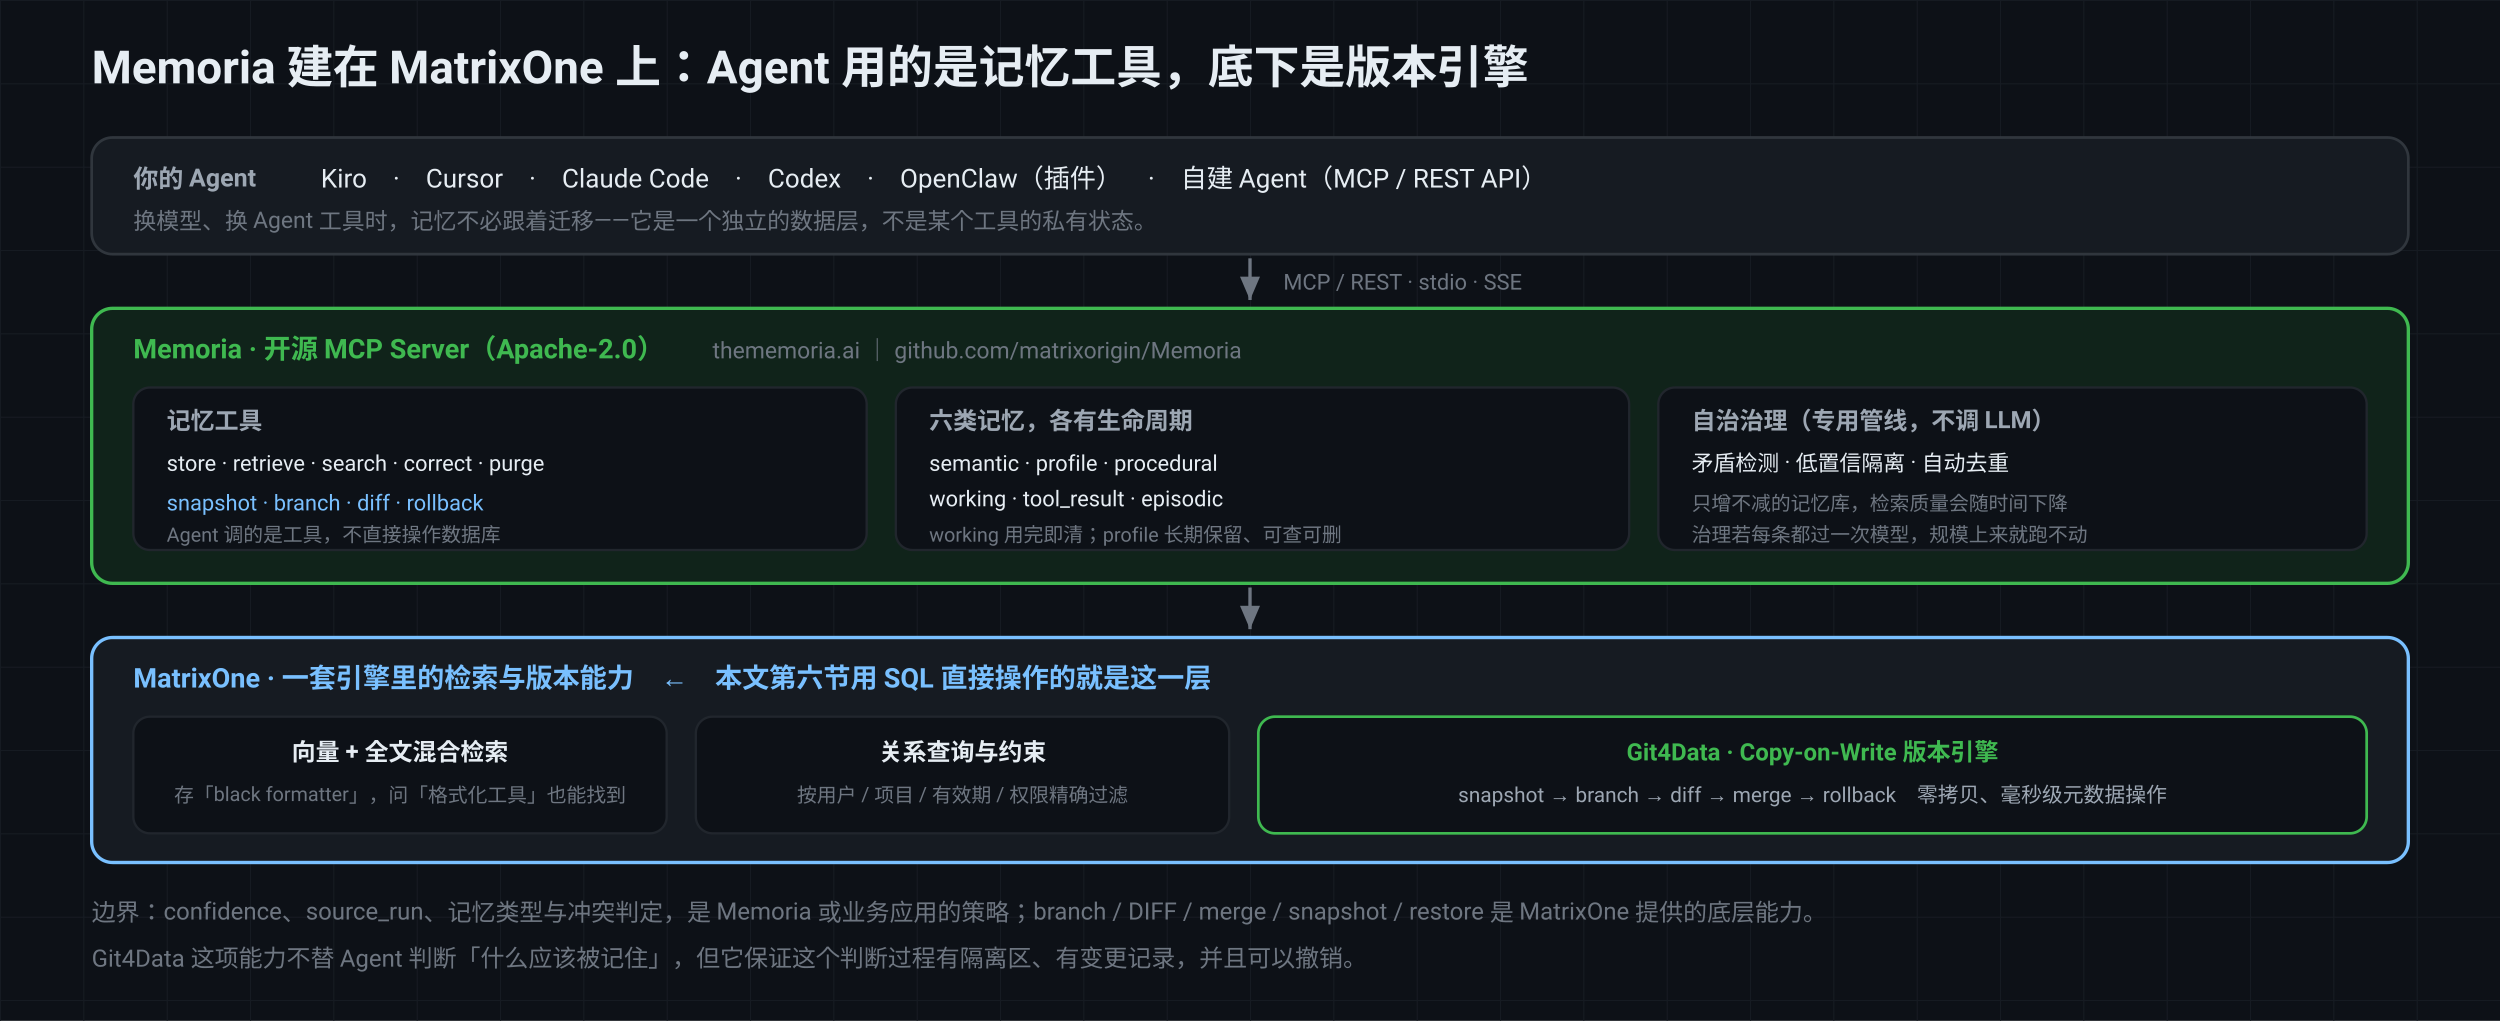
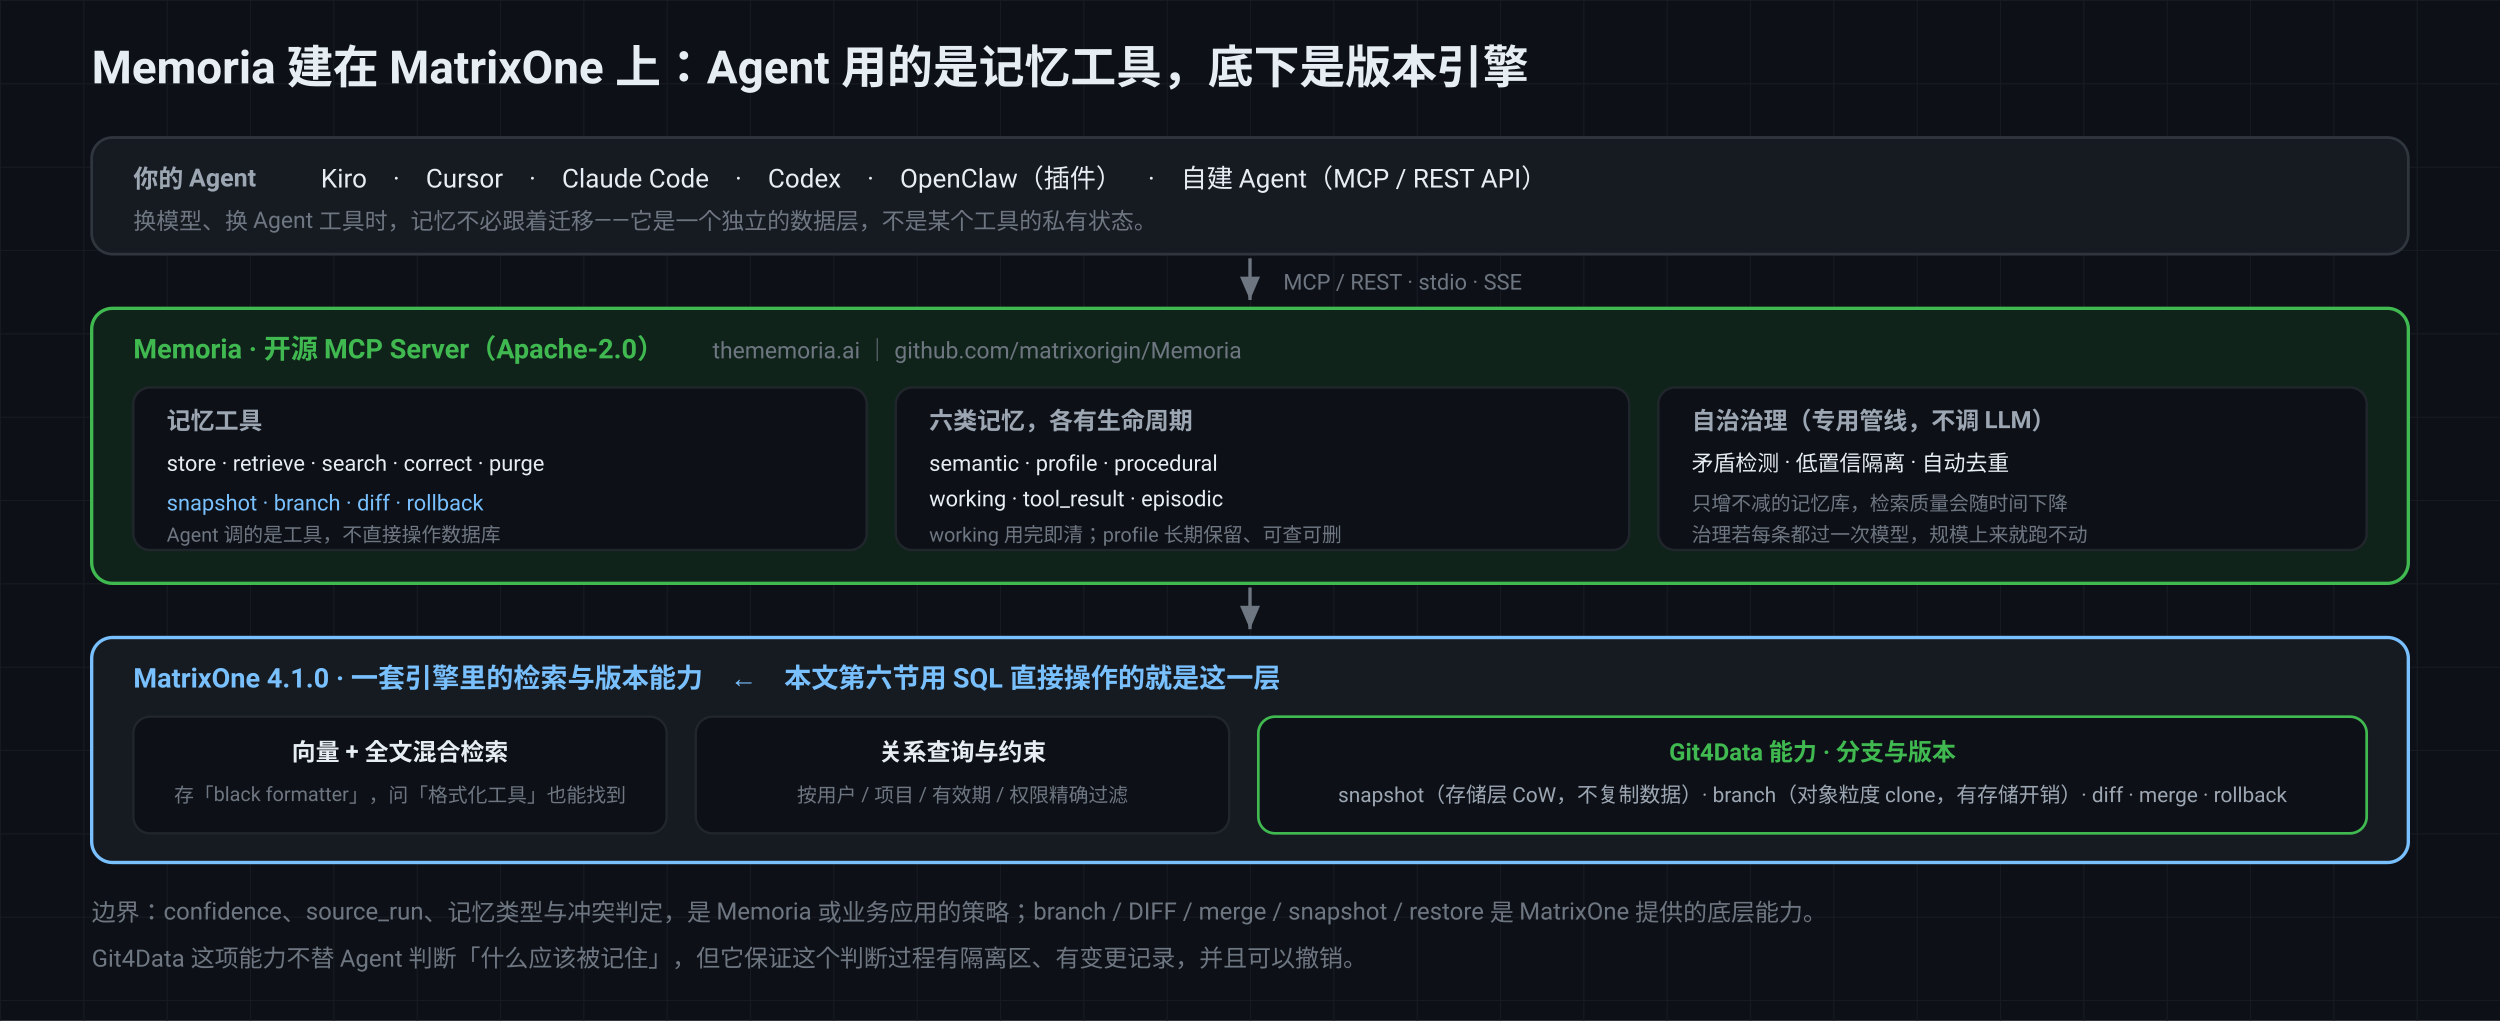
<svg xmlns="http://www.w3.org/2000/svg" viewBox="0 0 1200 490" font-family="-apple-system,'Segoe UI',Roboto,'PingFang SC','Microsoft YaHei',Arial,sans-serif">
  <defs>
    <pattern id="g" width="40" height="40" patternUnits="userSpaceOnUse">
      <path d="M40 0H0V40" fill="none" stroke="#161B22" stroke-width="1" />
    </pattern>
    <marker id="a" markerWidth="9" markerHeight="9" refX="7" refY="3" orient="auto">
      <path d="M0 0L7 3L0 6Z" fill="#6E7681" />
    </marker>
  </defs>
  <rect width="1200" height="490" fill="#0D1117" />
  <rect width="1200" height="490" fill="url(#g)" />
  <text x="44" y="40" fill="#E6EDF3" font-size="22" font-weight="700">Memoria 建在 MatrixOne 上：Agent 用的是记忆工具，底下是版本引擎</text>
  <rect x="44" y="66" width="1112" height="56" rx="10" fill="#161B22" stroke="#30363D" stroke-width="1.3" />
  <text x="64" y="90" fill="#9DA7B3" font-size="12" font-weight="700">你的 Agent</text>
  <text x="154" y="90" fill="#E6EDF3" font-size="12.5">Kiro　·　Cursor　·　Claude Code　·　Codex　·　OpenClaw（插件）　·　自建 Agent（MCP / REST API）</text>
  <text x="64" y="110" fill="#6E7681" font-size="11">换模型、换 Agent 工具时，记忆不必跟着迁移——它是一个独立的数据层，不是某个工具的私有状态。</text>
  <line x1="600" y1="124" x2="600" y2="144" stroke="#6E7681" stroke-width="1.6" marker-end="url(#a)" />
  <text x="616" y="139" fill="#6E7681" font-size="10.5">MCP / REST · stdio · SSE</text>
  <rect x="44" y="148" width="1112" height="132" rx="10" fill="#10231A" stroke="#3FB950" stroke-width="1.6" />
  <text x="64" y="172" fill="#3FB950" font-size="13" font-weight="700">Memoria · 开源 MCP Server（Apache-2.0）</text>
  <text x="342" y="172" fill="#6E7681" font-size="11">thememoria.ai ｜ github.com/matrixorigin/Memoria</text>
  <rect x="64" y="186" width="352" height="78" rx="8" fill="#0D1117" stroke="#21262D" stroke-width="1.1" />
  <text x="80" y="206" fill="#9DA7B3" font-size="11.5" font-weight="700">记忆工具</text>
  <text x="80" y="226" fill="#E6EDF3" font-size="10.5">store · retrieve · search · correct · purge</text>
  <text x="80" y="245" fill="#79C0FF" font-size="10.5">snapshot · branch · diff · rollback</text>
  <text x="80" y="260" fill="#6E7681" font-size="9.5">Agent 调的是工具，不直接操作数据库</text>
  <rect x="430" y="186" width="352" height="78" rx="8" fill="#0D1117" stroke="#21262D" stroke-width="1.1" />
  <text x="446" y="206" fill="#9DA7B3" font-size="11.5" font-weight="700">六类记忆，各有生命周期</text>
  <text x="446" y="226" fill="#E6EDF3" font-size="10.5">semantic · profile · procedural</text>
  <text x="446" y="243" fill="#E6EDF3" font-size="10.5">working · tool_result · episodic</text>
  <text x="446" y="260" fill="#6E7681" font-size="9.5">working 用完即清；profile 长期保留、可查可删</text>
  <rect x="796" y="186" width="340" height="78" rx="8" fill="#0D1117" stroke="#21262D" stroke-width="1.1" />
  <text x="812" y="206" fill="#9DA7B3" font-size="11.5" font-weight="700">自治治理（专用管线，不调 LLM）</text>
  <text x="812" y="226" fill="#E6EDF3" font-size="10.5">矛盾检测 · 低置信隔离 · 自动去重</text>
  <text x="812" y="245" fill="#6E7681" font-size="9.5">只增不减的记忆库，检索质量会随时间下降</text>
  <text x="812" y="260" fill="#6E7681" font-size="9.5">治理若每条都过一次模型，规模上来就跑不动</text>
  <line x1="600" y1="282" x2="600" y2="302" stroke="#6E7681" stroke-width="1.6" marker-end="url(#a)" />
  <rect x="44" y="306" width="1112" height="108" rx="10" fill="#161B22" stroke="#79C0FF" stroke-width="1.6" />
-   <text x="64" y="330" fill="#79C0FF" font-size="13" font-weight="700">MatrixOne · 一套引擎里的检索与版本能力　←　本文第六节用 SQL 直接操作的就是这一层</text>
+   <text x="64" y="330" fill="#79C0FF" font-size="13" font-weight="700">MatrixOne 4.1.0 · 一套引擎里的检索与版本能力　←　本文第六节用 SQL 直接操作的就是这一层</text>
  <rect x="64" y="344" width="256" height="56" rx="8" fill="#0D1117" stroke="#21262D" stroke-width="1.1" />
  <text x="192" y="365" fill="#E6EDF3" font-size="11.5" text-anchor="middle" font-weight="700">向量 + 全文混合检索</text>
  <text x="192" y="385" fill="#6E7681" font-size="9.5" text-anchor="middle">存「black formatter」，问「格式化工具」也能找到</text>
  <rect x="334" y="344" width="256" height="56" rx="8" fill="#0D1117" stroke="#21262D" stroke-width="1.1" />
  <text x="462" y="365" fill="#E6EDF3" font-size="11.5" text-anchor="middle" font-weight="700">关系查询与约束</text>
  <text x="462" y="385" fill="#6E7681" font-size="9.5" text-anchor="middle">按用户 / 项目 / 有效期 / 权限精确过滤</text>
  <rect x="604" y="344" width="532" height="56" rx="8" fill="#0D1117" stroke="#3FB950" stroke-width="1.3" />
-   <text x="870" y="365" fill="#3FB950" font-size="11.5" text-anchor="middle" font-weight="700">Git4Data · Copy-on-Write 版本引擎</text>
-   <text x="870" y="385" fill="#9DA7B3" font-size="10" text-anchor="middle">snapshot → branch → diff → merge → rollback　零拷贝、毫秒级元数据操作</text>
+   <text x="870" y="365" fill="#3FB950" font-size="11.5" text-anchor="middle" font-weight="700">Git4Data 能力 · 分支与版本</text>
+   <text x="870" y="385" fill="#9DA7B3" font-size="10" text-anchor="middle">snapshot（存储层 CoW，不复制数据）· branch（对象粒度 clone，有存储开销）· diff · merge · rollback</text>
  <text x="44" y="442" fill="#6E7681" font-size="11.5">边界：confidence、source_run、记忆类型与冲突判定，是 Memoria 或业务应用的策略；branch / DIFF / merge / snapshot / restore 是 MatrixOne 提供的底层能力。</text>
  <text x="44" y="464" fill="#6E7681" font-size="11.5">Git4Data 这项能力不替 Agent 判断「什么应该被记住」，但它保证这个判断过程有隔离区、有变更记录，并且可以撤销。</text>
</svg>
